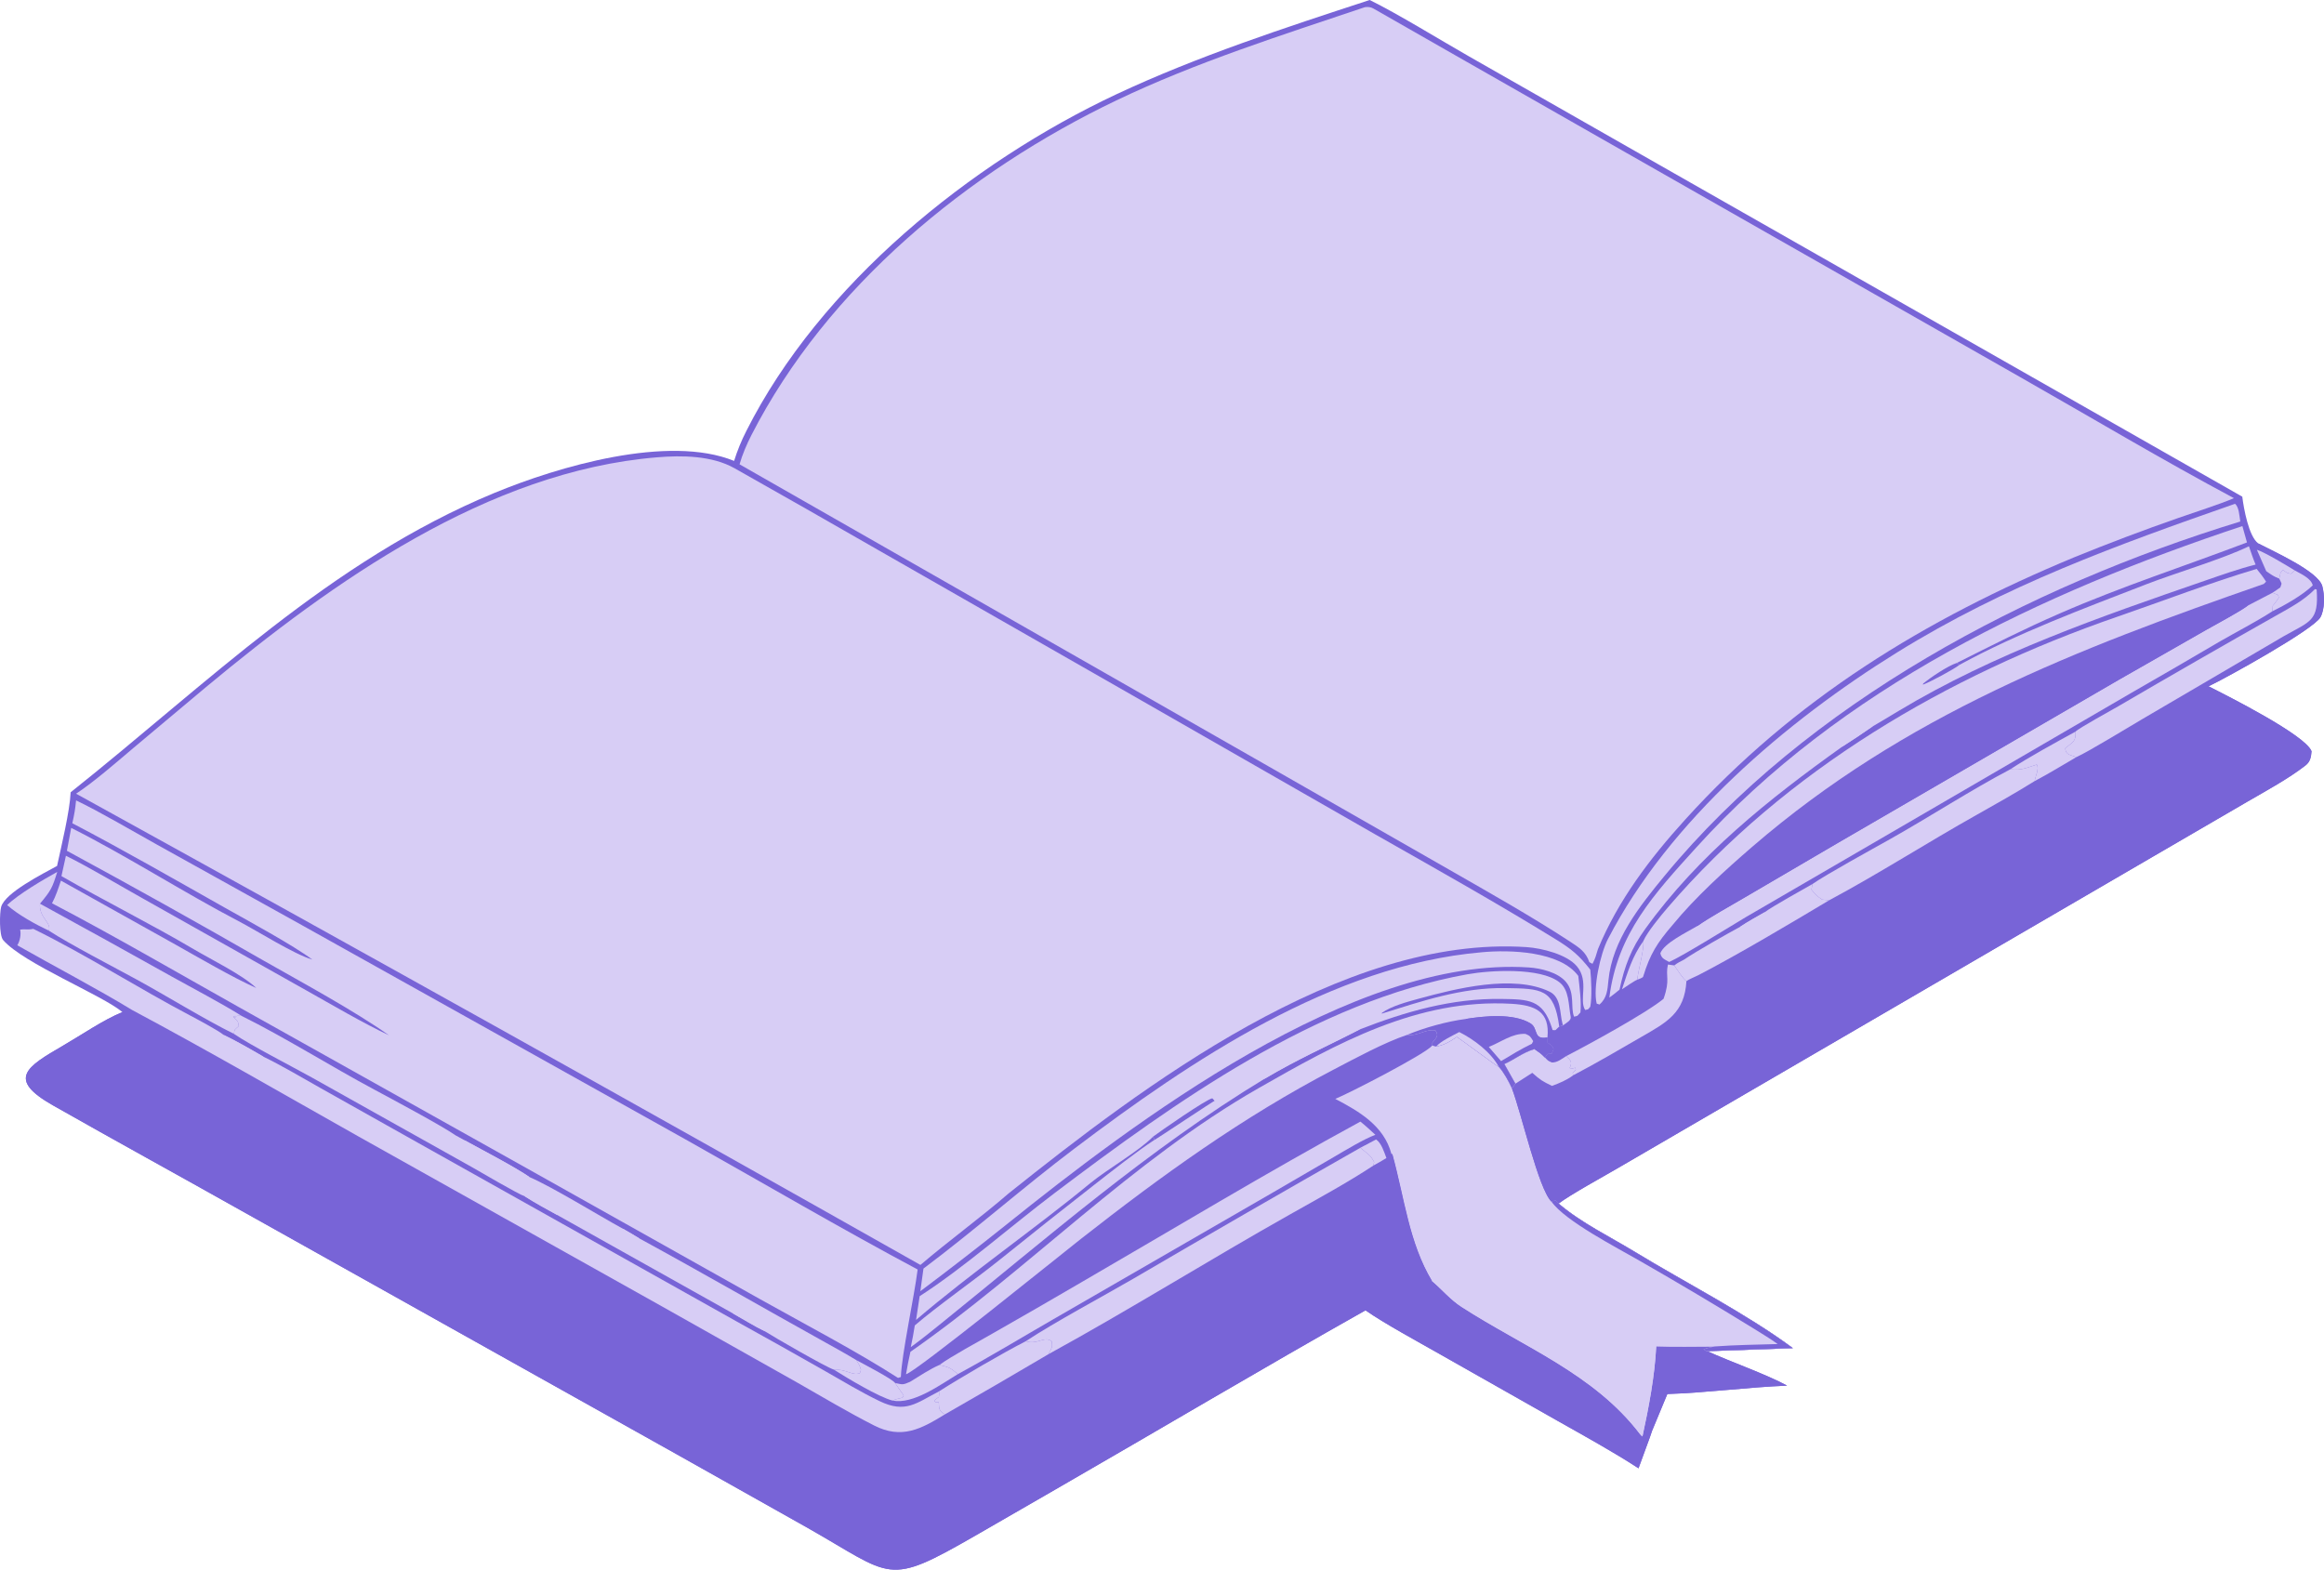
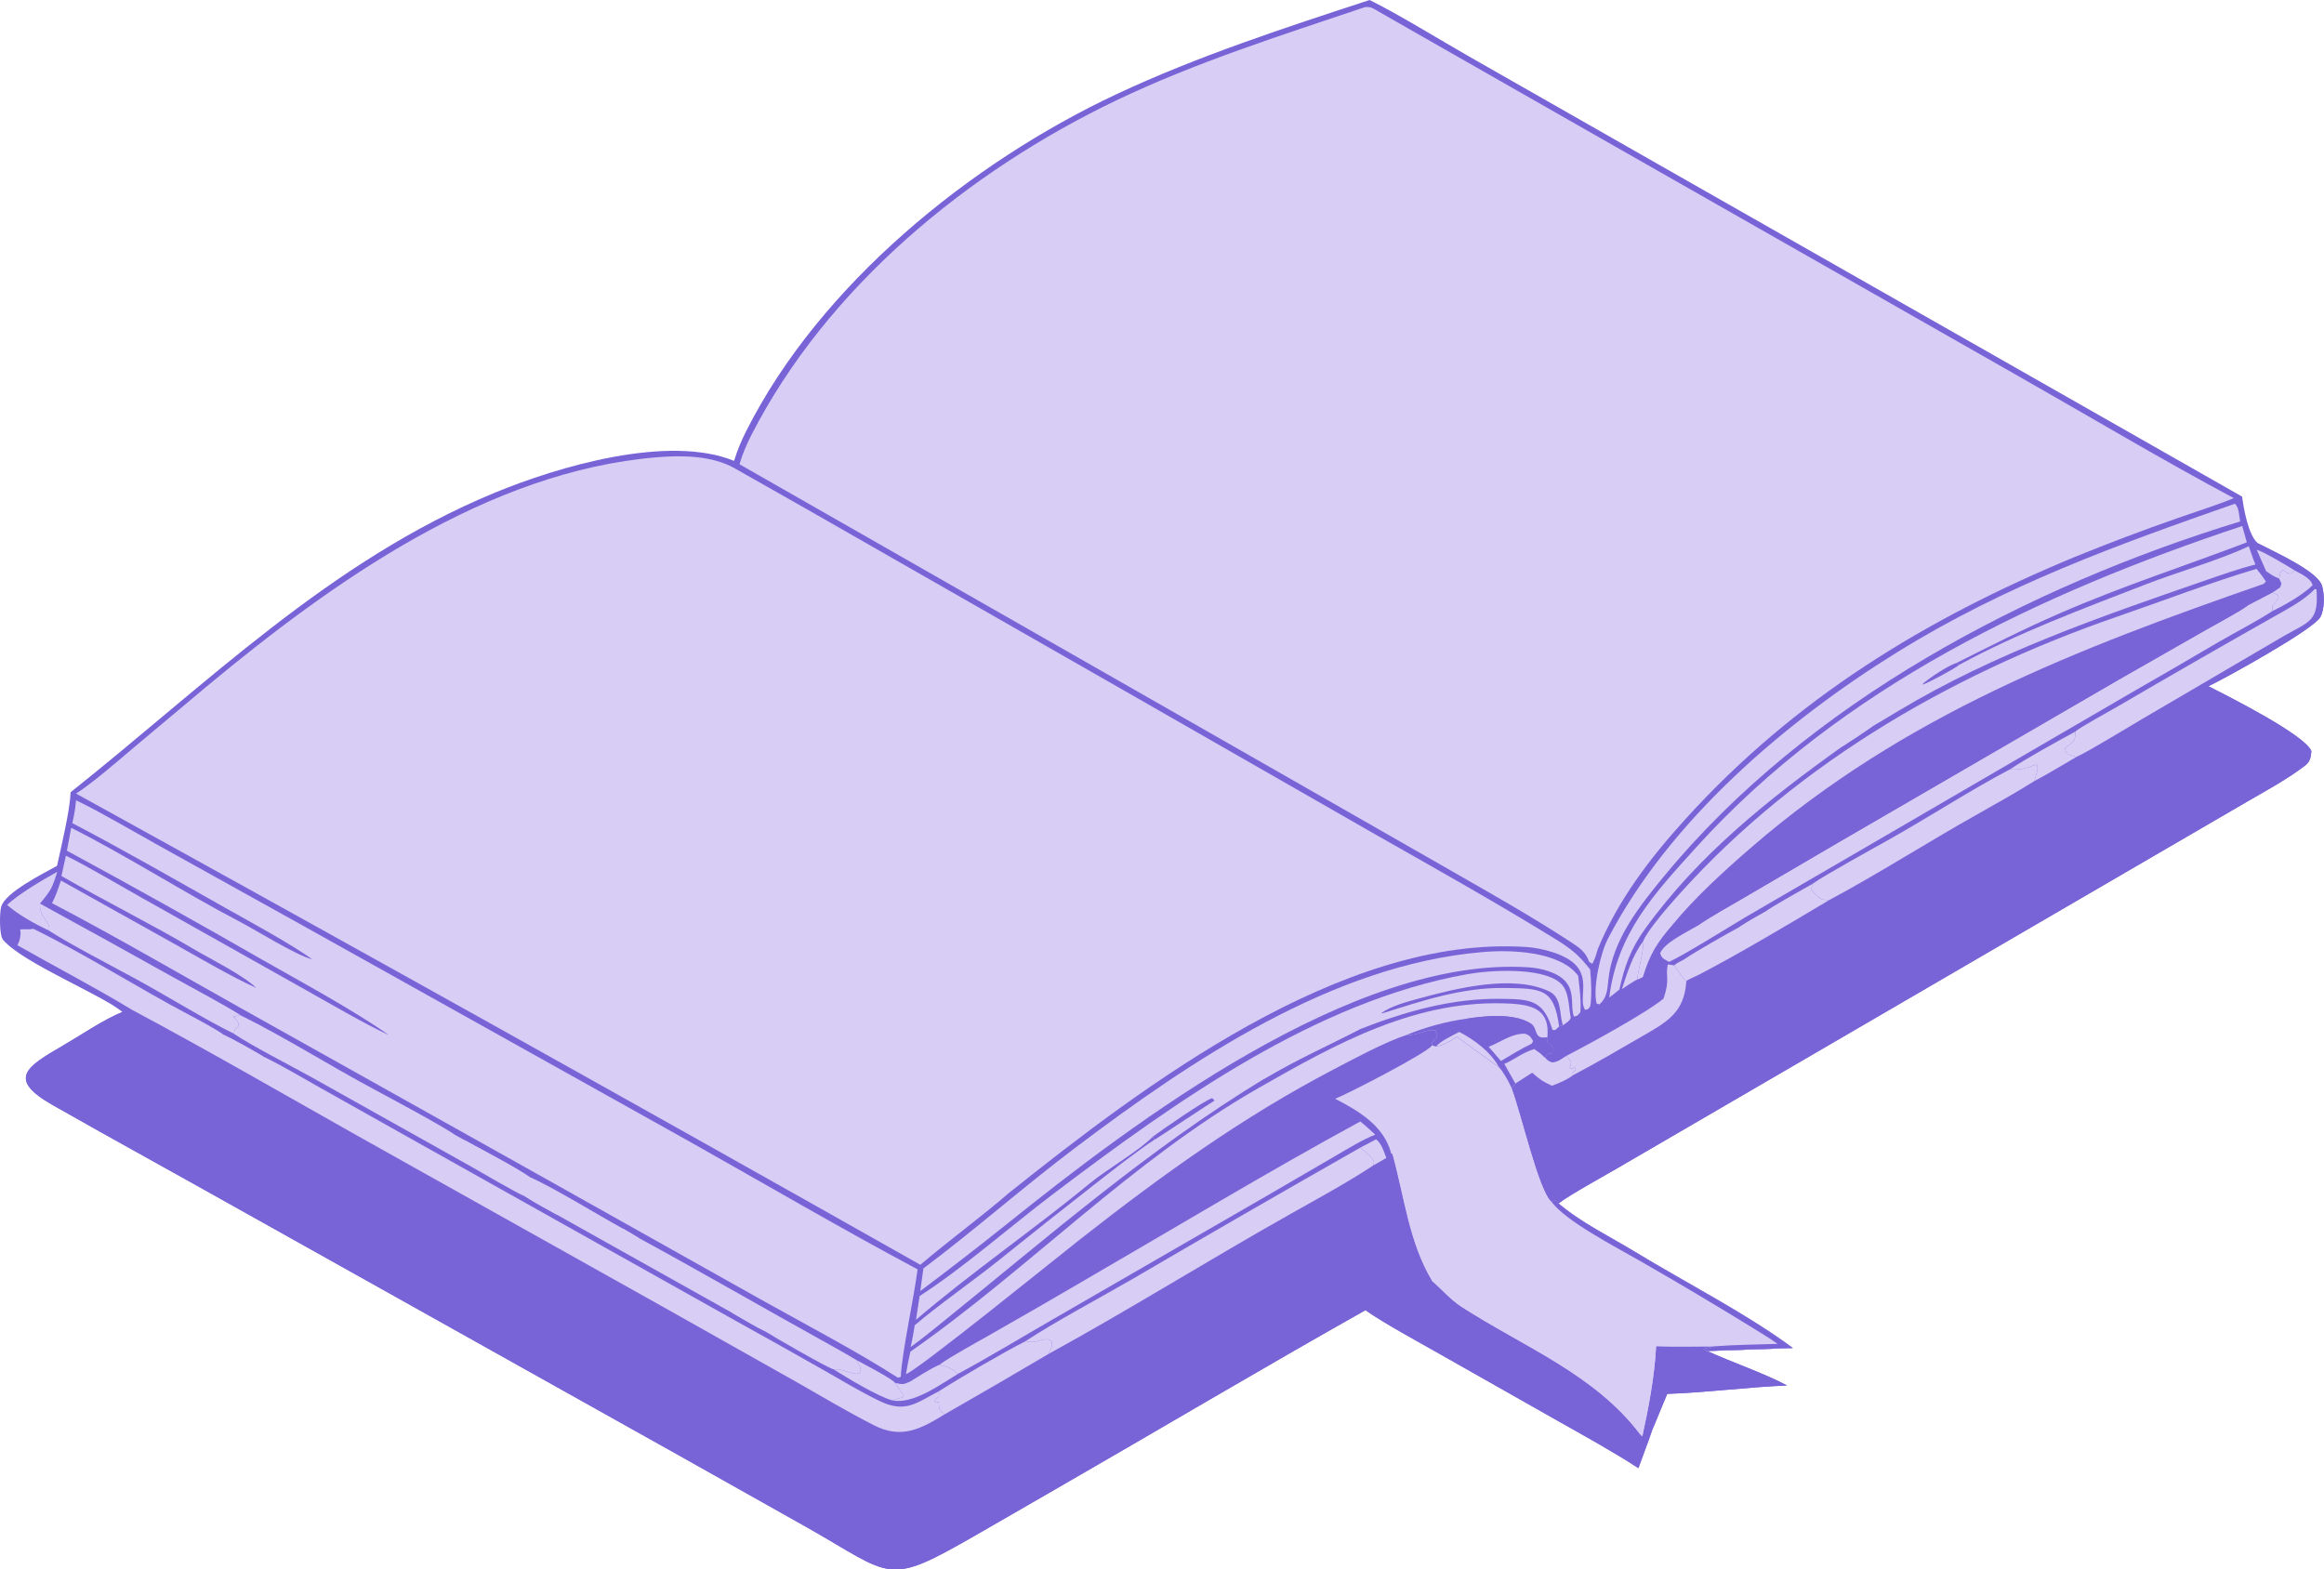
- <svg xmlns="http://www.w3.org/2000/svg" fill="none" viewBox="268.39 5161.8 722.95 488.33" width="722.95" height="488.33">
+ <svg xmlns="http://www.w3.org/2000/svg" fill="none" viewBox="268.39 5161.8 723 488" width="723" height="488">
  <g id="book-background">
    <path d="M781.592 5385.6C784.369 5389.04 786.353 5390.08 790.077 5392.3C788.173 5392.68 787.575 5392.29 785.975 5392.53C786.322 5394.06 785.922 5396.08 785.095 5397.4C784.082 5396.69 783.177 5395.85 782.242 5395.04C781.649 5391.36 781.63 5389.37 781.592 5385.6Z" fill="#D7CDF5" />
    <g>
      <path d="M496.755 5305.19C497.757 5301.98 499.033 5298.86 500.57 5295.86C523.487 5250.36 570.28 5212.44 615.692 5191.12C640.96 5179.27 667.926 5170.49 694.469 5161.8C703.184 5166.07 716.313 5174.18 725.349 5179.33L784.694 5213.16L965.917 5316.31C966.372 5319.97 967.917 5328.67 970.902 5330.87C975.578 5333.34 989.521 5339.51 990.809 5344.14C991.549 5346.81 991.637 5351.35 990.225 5353.83C988.027 5357.69 960.798 5372.78 955.423 5375.31C961.488 5378.37 985.562 5390.49 987.466 5395.51C987.323 5397.27 987.093 5398.76 985.594 5399.92C980.269 5404.07 973.394 5407.78 967.558 5411.17L938.205 5428.25L811.063 5502.27L771.694 5525.18C767.077 5527.88 756.941 5533.42 753.24 5536.23C760.363 5542.28 769.1 5546.47 777.019 5551.29C792.332 5560.62 811.872 5570.62 826.119 5581.21L799.492 5582.15C806.662 5585.43 817.832 5589.32 824.325 5592.87C811.867 5593.37 799.244 5595.09 787.067 5595.48L782.321 5606.92C782.156 5607.71 778.734 5616.7 778.1 5618.59C770.425 5613.56 760.887 5608.32 752.839 5603.77L716.101 5582.96C709.727 5579.33 698.921 5573.48 693.172 5569.44C661.175 5587.46 628.442 5606.9 596.469 5625.31L572.031 5639.4C543.821 5655.63 546.541 5652.34 519.273 5636.92L478.876 5614.21L343.289 5538.34C323.849 5527.41 304.34 5516.73 284.878 5505.68C270.439 5497.49 276.557 5493.75 288.023 5487.09C293.638 5483.84 300.592 5479.04 306.47 5476.66C300.214 5471.38 275.705 5461.54 269.38 5454.27C268.092 5452.8 268.271 5445.72 268.738 5443.96C269.921 5439.51 281.814 5433.59 286.141 5431.19C287.463 5425.09 290.109 5414.17 290.368 5408.28C332.639 5374.67 371.022 5336.34 422.085 5315.19C442.058 5306.92 476.298 5296.85 496.755 5305.19Z" fill="#7864D7" />
      <path d="M309.541 5476.04C332.681 5488.38 356.99 5502.45 379.882 5515.34L474.384 5568.26L516.385 5591.91C524.321 5596.43 532.181 5601.13 540.321 5605.27C548.845 5609.61 554.819 5606.43 562.315 5601.82C560.336 5600.63 560.573 5599.97 560.415 5598.02L559.307 5597.97L559.026 5597.45C559.502 5597.1 559.978 5596.74 560.454 5596.39C560.583 5595.66 560.563 5595.38 560.498 5594.65C567.383 5590.27 580.269 5582.74 587.482 5579.06C596.469 5573.11 611.208 5565.26 620.898 5559.63C644.367 5545.9 667.921 5532.32 691.558 5518.88L696.465 5516.28C696.879 5515.91 696.635 5516.18 697.049 5515.38L696.24 5514.84C692.74 5516.1 686.661 5519.8 683.295 5521.76L663.865 5533.07L596.069 5572.21C586.496 5577.73 576.013 5584.07 566.389 5589.27C563.686 5587.08 563.687 5587.23 560.623 5586.43C557.777 5587.66 554.218 5590 551.49 5591.68C550.107 5590.57 549.503 5590.65 547.748 5590.46L548.628 5590.19C549.236 5590.1 549.637 5589.72 550.237 5589.33C553.572 5588.4 598.383 5552.12 604.624 5547.23C629.698 5527.58 654.779 5509.41 683.327 5494.51C689.792 5491.14 699.197 5486.03 706.09 5483.76C709.81 5484.11 711.705 5481.88 714.919 5482.37C716.101 5484.05 715.154 5484.67 713.967 5486.18V5487.05L715.158 5487.37C717.752 5486.88 719.385 5485.86 721.592 5484.36C723.542 5485.66 733.811 5493.36 734.629 5493.67C736.229 5495.44 737.719 5498.23 738.722 5500.39C741.67 5508.07 747.004 5531.73 751.014 5535.61L752.274 5535.17C752.904 5535.72 752.84 5535.55 753.24 5536.23C760.363 5542.28 769.1 5546.47 777.019 5551.29C792.333 5560.62 811.872 5570.62 826.119 5581.21L799.493 5582.15C806.662 5585.44 817.832 5589.32 824.325 5592.87C811.868 5593.37 799.244 5595.09 787.067 5595.48L782.321 5606.92C782.156 5607.71 778.734 5616.7 778.1 5618.59C770.425 5613.56 760.887 5608.32 752.84 5603.77L716.101 5582.96C709.728 5579.33 698.921 5573.48 693.172 5569.44C661.175 5587.46 628.442 5606.9 596.469 5625.31L572.031 5639.4C543.822 5655.63 546.541 5652.34 519.273 5636.92L478.877 5614.21L343.289 5538.34C323.849 5527.41 304.34 5516.73 284.878 5505.68C270.439 5497.49 276.557 5493.75 288.023 5487.09C293.638 5483.84 300.593 5479.04 306.471 5476.66C306.587 5476.67 309.223 5476.11 309.541 5476.04Z" fill="#7864D7" />
      <path d="M721.592 5484.36C723.542 5485.66 733.81 5493.36 734.629 5493.67C736.229 5495.44 737.719 5498.23 738.722 5500.39C741.669 5508.07 747.004 5531.73 751.014 5535.61L752.274 5535.17C752.904 5535.72 752.84 5535.55 753.24 5536.23C760.363 5542.28 769.1 5546.47 777.019 5551.29C792.333 5560.62 811.872 5570.62 826.119 5581.21L799.493 5582.15C798.775 5581.95 799.175 5582.11 798.338 5581.55C799.598 5581.12 800.458 5580.95 801.746 5580.68C795.919 5580.69 789.376 5580.84 783.609 5580.63C783.163 5589.78 781.282 5599.69 779.328 5608.67C778.886 5608.31 778.854 5608.33 778.537 5607.91C764.322 5589.24 742.221 5580.76 723.068 5568.38C719.536 5566.09 716.975 5562.95 713.857 5560.31C706.688 5548.33 705.327 5534.6 701.56 5520.94L701.225 5520.76C698.925 5512.01 691.14 5507.52 683.768 5503.66C687.916 5502.01 711.732 5489.75 713.967 5487.05L715.158 5487.37C717.752 5486.88 719.385 5485.86 721.592 5484.36Z" fill="#D7CDF5" />
      <path d="M701.56 5520.94L702.393 5520.87C704.6 5525.19 704.508 5527.7 705.561 5532.89C707.709 5543.61 711.686 5554.9 718.479 5563.58C719.601 5565.02 729.115 5569.7 731.226 5571.05C742.111 5577.99 753.065 5584.33 764.483 5590.28C768.056 5592.14 772.857 5599.75 776.637 5602.1C781.917 5602.38 779.419 5591.84 781.424 5589.26C784.262 5585.61 779.705 5580.88 784.197 5579.01C788.626 5577.16 813.201 5581.21 815.841 5578.57C815.201 5577.37 814.176 5576.31 813.974 5575.14C816.241 5576.57 819.285 5578.38 821.391 5579.93C814.985 5580.12 808.096 5580.21 801.746 5580.68C795.919 5580.69 789.375 5580.84 783.609 5580.63C783.163 5589.78 781.282 5599.69 779.327 5608.67C778.886 5608.31 778.854 5608.33 778.537 5607.91C764.322 5589.24 742.221 5580.76 723.068 5568.38C719.536 5566.09 716.975 5562.95 713.857 5560.31C706.688 5548.33 705.326 5534.6 701.56 5520.94Z" fill="#D7CDF5" />
      <path d="M751.014 5535.61L752.274 5535.17C752.904 5535.72 752.839 5535.55 753.239 5536.23C760.363 5542.28 769.1 5546.47 777.019 5551.29C792.332 5560.62 811.872 5570.62 826.118 5581.21L799.492 5582.15C798.775 5581.95 799.175 5582.11 798.338 5581.55C799.598 5581.12 800.458 5580.95 801.746 5580.68C808.096 5580.21 814.985 5580.12 821.391 5579.93C819.285 5578.38 816.241 5576.57 813.973 5575.14C802.219 5567.9 790.346 5560.84 778.366 5553.98C771.45 5549.98 755.258 5541.67 751.014 5535.61Z" fill="#7864D7" />
      <path d="M560.623 5586.43C564.193 5583.81 573.001 5579.03 577.122 5576.67C586.332 5571.43 595.51 5566.14 604.656 5560.79C633.234 5544.23 662.679 5526.44 691.577 5510.73C693.145 5511.95 694.759 5513.49 696.24 5514.84C692.74 5516.1 686.661 5519.8 683.295 5521.76L663.865 5533.07L596.069 5572.21C586.496 5577.73 576.013 5584.07 566.389 5589.27C563.686 5587.08 563.687 5587.23 560.623 5586.43Z" fill="#D7CDF5" />
      <path d="M587.482 5579.06C596.469 5573.11 611.208 5565.26 620.897 5559.63C644.367 5545.9 667.921 5532.32 691.558 5518.88C693.568 5520.57 694.805 5521.1 695.858 5523.34L695.614 5524.41C687.502 5529.76 678.291 5534.75 669.784 5539.55C644.629 5553.71 619.8 5569.24 594.521 5583.1C595.639 5580.8 595.81 5581.26 595.582 5579.1C593.365 5577.25 591.143 5580.27 587.482 5579.06Z" fill="#D7CDF5" />
      <path d="M587.482 5579.06C591.143 5580.27 593.365 5577.25 595.582 5579.1C595.81 5581.26 595.639 5580.8 594.521 5583.1C583.827 5589.41 573.091 5595.66 562.315 5601.82C560.336 5600.63 560.573 5599.97 560.415 5598.02L559.307 5597.97L559.026 5597.45C559.502 5597.1 559.978 5596.74 560.454 5596.39C560.583 5595.66 560.563 5595.38 560.498 5594.65C567.382 5590.27 580.269 5582.74 587.482 5579.06Z" fill="#D7CDF5" />
      <path d="M713.857 5560.31C713.586 5560.27 712.937 5559.96 712.652 5559.84C711.084 5557.65 709.792 5555.29 708.812 5552.78C707.083 5548.4 700.029 5523.46 701.225 5520.76L701.56 5520.94C705.327 5534.6 706.688 5548.33 713.857 5560.31Z" fill="#7864D7" />
      <path d="M696.465 5516.28C698.139 5517.43 698.939 5520.13 699.675 5522.07C698.456 5522.78 696.833 5523.79 695.614 5524.41L695.858 5523.34C694.805 5521.1 693.568 5520.57 691.558 5518.88L696.465 5516.28Z" fill="#D7CDF5" />
      <path d="M970.901 5330.87C975.578 5333.34 989.521 5339.51 990.809 5344.14C991.549 5346.81 991.637 5351.35 990.225 5353.83C988.027 5357.69 960.798 5372.78 955.422 5375.31C961.488 5378.37 985.562 5390.49 987.466 5395.51C987.323 5397.27 987.093 5398.76 985.594 5399.92C980.269 5404.07 973.394 5407.78 967.558 5411.17L938.205 5428.25L811.062 5502.27L771.694 5525.18C767.077 5527.88 756.941 5533.42 753.239 5536.23C752.839 5535.55 752.904 5535.72 752.274 5535.17L751.014 5535.61C747.004 5531.73 741.669 5508.07 738.721 5500.39L739.807 5498.93L736.362 5492.82C739.756 5491.3 741.945 5489.32 745.734 5488.16C747.247 5489.19 747.693 5489.47 748.958 5490.75C749.947 5491.79 749.859 5491.78 751.156 5492.34C752.839 5492.37 754.154 5491.27 755.626 5490.34C762.529 5486.79 780.38 5477.05 785.885 5472.53C788.056 5466.39 786.395 5465.73 787.251 5461.86L787.03 5461.45L787.637 5461.07C786.129 5460.21 785.26 5460.01 784.887 5458.35C786.101 5455.17 793.027 5451.88 796.411 5449.87C800.329 5447.11 806.455 5443.75 810.695 5441.25L840.025 5424.08L927.559 5373.25L954.585 5357.82C957.538 5356.14 965.342 5351.97 967.59 5350.23L975.316 5346.2C976.162 5345.67 976.944 5345.11 977.758 5344.54C978.301 5342.86 978.268 5343.74 977.427 5341.81C975.532 5341.06 975.077 5340.67 973.371 5339.49L970.465 5332.84C970.285 5332.02 970.533 5331.93 970.901 5330.87Z" fill="#7864D7" />
      <path d="M977.427 5341.81C977.823 5340.17 977.551 5340.09 978.582 5339.13C979.865 5340 979.598 5340.02 981.028 5340.31L982.27 5339.28C984.127 5340.31 987.365 5341.73 987.839 5343.91L988.533 5345.07L989.057 5345.19C989.752 5355.03 987.121 5355.04 979 5359.62L935.12 5385.33C930.636 5387.94 918.275 5395.55 914.274 5397.36C910.126 5399.77 905.555 5402.58 901.338 5404.79C895.563 5408.39 889.304 5411.92 883.362 5415.26C868.012 5423.87 852.883 5433.59 837.404 5441.88L835.215 5441.65C833.518 5440.5 833.118 5440.09 831.899 5438.55L832.207 5436.82C829.287 5438.51 819.745 5443.77 817.414 5445.55C814.779 5447.05 812.24 5448.45 809.715 5450.12C805.802 5452.23 795.892 5457.84 792.236 5460.35C791.031 5460.97 790.309 5461.3 789.219 5462.14L787.251 5461.86L787.03 5461.45L787.637 5461.07C786.129 5460.21 785.26 5460.01 784.888 5458.35C786.102 5455.17 793.027 5451.88 796.412 5449.87C800.33 5447.11 806.455 5443.75 810.695 5441.25L840.025 5424.08L927.56 5373.25L954.586 5357.82C957.538 5356.14 965.342 5351.97 967.591 5350.23L975.317 5346.2C976.163 5345.67 976.944 5345.11 977.758 5344.54C978.301 5342.86 978.269 5343.74 977.427 5341.81Z" fill="#7864D7" />
      <path d="M967.591 5350.23L975.317 5346.2L977.018 5346.89L977.299 5347.69C976.659 5348.64 976.199 5349.39 975.409 5350.23L975.266 5351.98C970.359 5355.15 964.169 5358.35 959.005 5361.32C949.803 5366.73 940.574 5372.09 931.317 5377.4L856.842 5420.74L811.509 5447.1C806.782 5449.9 791.988 5459.15 787.637 5461.07C786.129 5460.21 785.26 5460.01 784.888 5458.35C786.102 5455.17 793.027 5451.88 796.412 5449.87C800.33 5447.11 806.455 5443.75 810.695 5441.25L840.025 5424.08L927.56 5373.25L954.586 5357.82C957.538 5356.14 965.342 5351.97 967.591 5350.23Z" fill="#D7CDF5" />
      <path d="M988.533 5345.07L989.057 5345.19C989.751 5355.03 987.121 5355.04 979 5359.62L935.12 5385.33C930.636 5387.94 918.275 5395.55 914.274 5397.36C912.734 5396.61 910.977 5396.84 910.857 5394.56C913.354 5392.5 914.154 5392.57 914.044 5389.4C914.973 5388.37 925.219 5382.76 927.293 5381.55C943.609 5372.01 959.994 5362.6 976.452 5353.3C980.72 5350.89 985.093 5348.6 988.533 5345.07Z" fill="#D7CDF5" />
      <path d="M893.755 5401.13C897.333 5401.51 898.666 5400.69 901.996 5399.66C902.828 5400.93 901.573 5403.2 901.338 5404.79C895.562 5408.39 889.304 5411.92 883.362 5415.26C868.012 5423.87 852.882 5433.59 837.404 5441.88L835.215 5441.65C833.518 5440.5 833.118 5440.09 831.899 5438.55L832.207 5436.82C836.268 5433.96 851.319 5425.68 856.253 5422.91C868.292 5416.15 881.766 5407.41 893.755 5401.13Z" fill="#D7CDF5" />
      <path d="M914.044 5389.4C914.154 5392.57 913.354 5392.5 910.857 5394.56C910.977 5396.84 912.734 5396.61 914.274 5397.36C910.126 5399.77 905.555 5402.58 901.338 5404.79C901.573 5403.2 902.828 5400.93 901.996 5399.66C898.666 5400.69 897.333 5401.51 893.755 5401.13C899.333 5397.44 908.038 5392.7 914.044 5389.4Z" fill="#D7CDF5" />
      <path d="M977.427 5341.81C977.822 5340.17 977.551 5340.09 978.581 5339.13C979.864 5340 979.597 5340.02 981.027 5340.31L982.269 5339.28C984.127 5340.31 987.364 5341.73 987.838 5343.91C984.72 5346.93 979.193 5350.06 975.265 5351.98L975.408 5350.23C976.199 5349.39 976.659 5348.64 977.298 5347.69L977.017 5346.89L975.316 5346.2C976.162 5345.67 976.944 5345.11 977.758 5344.54C978.3 5342.86 978.268 5343.74 977.427 5341.81Z" fill="#D7CDF5" />
      <path d="M832.207 5436.82L831.899 5438.55C833.118 5440.09 833.518 5440.5 835.215 5441.65L837.404 5441.88C825.282 5449.11 809.118 5458.75 796.678 5465.19C795.782 5465.61 793.698 5466.51 793.004 5467.02C791.932 5466.32 790.07 5463.36 789.219 5462.14C790.309 5461.3 791.031 5460.97 792.236 5460.35C795.892 5457.84 805.802 5452.23 809.715 5450.12C812.24 5448.45 814.778 5447.05 817.413 5445.55C819.745 5443.77 829.287 5438.51 832.207 5436.82Z" fill="#D7CDF5" />
      <path d="M809.715 5450.12C812.24 5448.45 814.778 5447.05 817.413 5445.55C816.967 5448.75 812.658 5452.69 809.715 5450.12Z" fill="#D7CDF5" />
      <path d="M785.885 5472.53C788.056 5466.39 786.396 5465.73 787.251 5461.86L789.219 5462.14C790.07 5463.36 791.932 5466.32 793.004 5467.02C792.443 5476.91 786.897 5479.83 779.079 5484.33C772.025 5488.39 764.998 5492.56 757.783 5496.32L757.626 5495.61L758.588 5494.64L758.459 5493.97L756.928 5494.35L756.716 5494C757.599 5492.04 756.932 5491.67 755.626 5490.34C762.529 5486.79 780.381 5477.05 785.885 5472.53Z" fill="#D7CDF5" />
      <path d="M745.734 5488.16C747.247 5489.19 747.693 5489.47 748.958 5490.75C749.947 5491.79 749.859 5491.78 751.156 5492.34C752.839 5492.37 754.154 5491.27 755.626 5490.34C756.932 5491.67 757.599 5492.04 756.716 5494L756.927 5494.35L758.459 5493.97L758.588 5494.64L757.626 5495.61L757.783 5496.32C755.713 5497.86 753.589 5498.73 751.175 5499.62C748.153 5498.15 747.62 5497.82 745.054 5495.56L739.807 5498.93L736.362 5492.82C739.756 5491.3 741.945 5489.32 745.734 5488.16Z" fill="#D7CDF5" />
      <path d="M970.465 5332.84C972.709 5333.48 980.067 5337.9 982.269 5339.28L981.028 5340.31C979.598 5340.02 979.864 5340 978.581 5339.13C977.551 5340.09 977.823 5340.17 977.427 5341.81C975.532 5341.06 975.077 5340.67 973.371 5339.49L970.465 5332.84Z" fill="#D7CDF5" />
      <path d="M292.056 5410.8C299.326 5414.26 309.923 5420.51 317.149 5424.52L363.157 5450.09L482.462 5516.73C505.789 5529.85 530.293 5544.18 553.852 5556.74C552.712 5565.69 548.932 5582.82 548.628 5590.19L547.748 5590.46C534.968 5582.24 518.43 5573.58 504.961 5566.04L435.64 5527.14L342.722 5475.13C323.603 5464.4 303.916 5452.93 284.571 5442.81C285.815 5440.46 286.491 5438.26 287.342 5435.76L322.958 5455.65C329.924 5459.55 341.028 5466.05 348.116 5469.16C343.876 5465.11 334.102 5460.31 328.663 5457.1C315.36 5449.24 300.787 5442.03 287.506 5434.35L288.897 5428.03C296.19 5431.62 305.867 5437.43 313.171 5441.51L363.625 5469.88C371.537 5474.32 381.339 5480.09 389.389 5483.87C378.54 5476.19 362.214 5467.37 350.344 5460.61C330.111 5448.98 309.729 5437.6 289.204 5426.48L290.542 5419.36C307.477 5427.85 325.698 5439.55 342.604 5448.37C348.387 5451.38 359.935 5458.72 365.553 5460.32C359.566 5455.85 345.505 5448.22 338.416 5444.23C322.886 5435.48 306.643 5426.13 290.885 5417.91C291.515 5415.1 291.768 5413.72 292.056 5410.8Z" fill="#D7CDF5" />
      <path d="M972.598 5343.47C972.741 5344.87 972.778 5344.97 973.674 5346.06C971.702 5346.73 968.533 5348.34 967.591 5350.23C965.342 5351.97 957.538 5356.14 954.586 5357.82L927.559 5373.25L840.025 5424.08L810.695 5441.25C806.455 5443.75 800.329 5447.11 796.411 5449.87L795.041 5448.15L794.02 5448.14C791.941 5449.46 791.187 5450.07 788.718 5449.53C795.74 5440.96 805.084 5432.48 813.468 5425.24C860.971 5384.25 914.338 5363.71 972.598 5343.47Z" fill="#7864D7" />
      <path d="M273.77 5455.88C274.597 5454.55 274.997 5452.53 274.65 5451C276.249 5450.76 276.848 5451.15 278.752 5450.77C295.203 5458.84 311.326 5469.19 327.577 5477.74C329.594 5478.81 336.497 5482.49 337.935 5483.75C341.95 5485.67 346.434 5488.27 350.319 5490.53C355.923 5493.23 362.688 5497.25 368.212 5500.36L398.37 5517.3L497.604 5572.94C506.83 5578.04 516.023 5583.2 525.183 5588.41C530.796 5591.62 536.202 5594.89 542.03 5597.7C550.07 5601.59 553.455 5598.3 560.498 5594.65C560.563 5595.38 560.582 5595.66 560.454 5596.39C559.978 5596.74 559.502 5597.1 559.026 5597.45L559.307 5597.97L560.415 5598.02C560.573 5599.97 560.336 5600.63 562.315 5601.82C554.819 5606.43 548.844 5609.61 540.32 5605.27C532.181 5601.13 524.321 5596.43 516.385 5591.91L474.384 5568.26L379.882 5515.34C356.989 5502.45 332.681 5488.38 309.541 5476.04C298.737 5469.46 285.008 5462.27 273.77 5455.88Z" fill="#D7CDF5" />
      <path d="M337.935 5483.75C341.95 5485.67 346.434 5488.27 350.319 5490.53C349.804 5490.74 349.045 5490.94 348.491 5491.11C344.895 5490.28 338.84 5487.59 337.935 5483.75Z" fill="#D7CDF5" />
      <path d="M551.61 5582.34C588.176 5556.86 620.45 5522.88 659.846 5500.36C684.145 5486.47 709.373 5472.39 738.607 5474.08C746.006 5474.51 750.581 5476.52 749.772 5484.54L749.758 5486.17C751.06 5487.14 751.138 5486.87 751.653 5488.18L751.083 5489.54L749.804 5489.64L748.958 5490.75C747.694 5489.47 747.247 5489.19 745.735 5488.16C741.945 5489.32 739.756 5491.3 736.363 5492.82L739.807 5498.93L738.722 5500.39C737.719 5498.23 736.229 5495.44 734.629 5493.67C733.81 5493.36 723.542 5485.66 721.592 5484.36C719.384 5485.86 717.752 5486.88 715.158 5487.37L713.967 5487.05V5486.18C715.154 5484.67 716.101 5484.05 714.919 5482.37C711.705 5481.88 709.81 5484.11 706.09 5483.76C699.196 5486.03 689.792 5491.14 683.327 5494.51C654.778 5509.41 629.697 5527.58 604.623 5547.23C598.383 5552.12 553.571 5588.4 550.236 5589.33C550.623 5586.98 551.08 5584.65 551.61 5582.34Z" fill="#D7CDF5" />
      <path d="M724.342 5478.8C730.164 5477.86 739.209 5476.95 744.493 5480.18C747.027 5481.72 745.197 5485.4 749.772 5484.54L749.759 5486.17C751.06 5487.14 751.138 5486.87 751.653 5488.18L751.083 5489.54L749.805 5489.64L748.958 5490.75C747.694 5489.47 747.248 5489.19 745.735 5488.16C741.945 5489.32 739.757 5491.3 736.363 5492.82L739.807 5498.93L738.722 5500.39C737.719 5498.23 736.229 5495.44 734.629 5493.67C733.811 5493.36 723.542 5485.66 721.592 5484.36C719.385 5485.86 717.752 5486.88 715.158 5487.37L713.967 5487.05V5486.18C715.154 5484.67 716.101 5484.05 714.919 5482.37C711.705 5481.88 709.81 5484.11 706.09 5483.76C711.383 5481.52 718.635 5479.53 724.342 5478.8Z" fill="#7864D7" />
      <path d="M724.342 5478.8C730.164 5477.86 739.209 5476.95 744.493 5480.18C747.027 5481.72 745.197 5485.4 749.772 5484.54L749.759 5486.17C751.06 5487.14 751.138 5486.87 751.653 5488.18L751.083 5489.54L749.805 5489.64L748.958 5490.75C747.694 5489.47 747.248 5489.19 745.735 5488.16C746.512 5487.98 746.25 5488.03 746.935 5487.46C746.392 5486.71 746.195 5486.92 744.912 5486.52L745.339 5485.7C744.443 5484.29 744.493 5484.1 742.939 5483.44C738.851 5483.21 735.415 5485.97 731.52 5487.49C731.24 5487.29 730.964 5487.09 730.683 5486.89L730.044 5486.45L729.304 5485.93C727.363 5484.61 724.287 5481.95 724.931 5479.42L724.342 5478.8Z" fill="#7864D7" />
      <path d="M731.52 5487.49C735.415 5485.97 738.85 5483.21 742.938 5483.44C744.493 5484.1 744.442 5484.29 745.339 5485.7L744.911 5486.52C741.458 5488.19 738.606 5489.94 735.341 5491.91L731.52 5487.49Z" fill="#D7CDF5" />
      <path d="M715.158 5487.37C716.524 5485.73 720.327 5483.93 722.336 5482.87C726.935 5485.17 732.141 5489.11 734.629 5493.67C733.81 5493.36 723.541 5485.66 721.591 5484.36C719.384 5485.86 717.752 5486.88 715.158 5487.37Z" fill="#D7CDF5" />
      <path d="M779.571 5454.61C780.79 5451.76 785.034 5446.65 787.15 5444.18C823.948 5401.35 874.096 5371.93 927.072 5353.65C941.59 5348.64 955.8 5343.15 970.391 5338.78C971.628 5340.29 972.281 5341.12 973.325 5342.75L972.598 5343.47C914.338 5363.71 860.971 5384.25 813.468 5425.24C805.084 5432.48 795.74 5440.96 788.718 5449.53C783.903 5455.11 781.673 5458.64 779.53 5465.67C779.438 5465.97 778.031 5466.47 777.699 5466.6C778.04 5463.44 779.934 5457.03 779.571 5454.61Z" fill="#D7CDF5" />
      <path d="M343.595 5477.87C356.695 5484.35 371.698 5493.76 384.786 5500.75C390.218 5503.66 406.101 5512.16 410.105 5515L412.805 5516.48C418.122 5519.41 428.499 5524.79 433.139 5528C440.495 5531.2 454.504 5539.87 462.24 5544.1C463.813 5545.02 465.842 5546.14 467.334 5547.1C486.762 5557.68 505.948 5568.78 525.292 5579.51C528.455 5581.27 531.669 5583.04 534.759 5584.92C535.594 5586.27 535.74 5586.39 536.215 5587.96L535.883 5588.98C533.633 5589.92 531.775 5587.69 527.773 5587.88C525.507 5587.21 508.953 5577.66 506.248 5575.92C503.363 5574.53 499.214 5572.01 496.329 5570.37L441.595 5539.71C438.184 5537.83 434.92 5536.07 431.628 5533.97C429.723 5533.37 417.322 5526.11 415.087 5524.83L365.433 5497.03C359.536 5493.74 346.232 5486.93 341.136 5483.42C341.519 5481.64 341.15 5482.49 342.664 5481C342.379 5479.17 342.452 5479.73 340.919 5478.11L341.698 5477.77L341.181 5478.13C342.277 5478.77 340.72 5477.5 343.595 5477.87Z" fill="#D7CDF5" />
      <path d="M412.805 5516.48C418.122 5519.41 428.499 5524.79 433.139 5528C427.689 5527.86 415.762 5521.22 412.805 5516.48Z" fill="#D7CDF5" />
      <path d="M496.329 5570.37C498.771 5569.18 497.824 5569.21 500.861 5570.09C502.755 5570.64 505.102 5573.1 506.454 5574.58L506.248 5575.92C503.363 5574.53 499.214 5572.01 496.329 5570.37Z" fill="#D7CDF5" />
      <path d="M431.628 5533.97C434.857 5532.94 441.934 5536.13 441.595 5539.71C438.184 5537.83 434.92 5536.07 431.628 5533.97Z" fill="#D7CDF5" />
      <path d="M462.24 5544.1C463.813 5545.02 465.843 5546.14 467.334 5547.1C464.97 5547.36 463.415 5548.4 461.527 5547.31C461.274 5545.44 461.314 5546.07 462.24 5544.1Z" fill="#D7CDF5" />
      <path d="M280.83 5442.94C294.588 5450.46 308.308 5458.04 321.989 5465.7C328.384 5469.26 337.552 5474.07 343.595 5477.87C340.721 5477.5 342.278 5478.77 341.181 5478.13L341.698 5477.77L340.919 5478.11C342.452 5479.73 342.379 5479.17 342.664 5481C341.15 5482.49 341.519 5481.64 341.137 5483.42C332.079 5478.95 319.941 5471.46 310.831 5466.49C303.295 5462.38 290.477 5455.77 283.566 5451.32C284.575 5448.89 280.461 5447.32 280.83 5442.94Z" fill="#D7CDF5" />
      <path d="M270.607 5443.37C274.114 5439.97 281.849 5435.45 286.197 5433.05C284.629 5438.15 284.227 5438.83 280.829 5442.94C280.461 5447.32 284.574 5448.89 283.566 5451.32C279.341 5449.31 274.117 5446.45 270.607 5443.37Z" fill="#D7CDF5" />
      <path d="M534.759 5584.92C536.58 5585.91 546.12 5590.85 546.831 5592.05C547.7 5593.35 548.596 5594.64 549.518 5595.91L549.135 5596.61C548.104 5596.91 546.962 5597.03 546.08 5597.53C541.763 5596.44 531.838 5590.46 527.772 5587.88C531.775 5587.69 533.633 5589.92 535.883 5588.98L536.215 5587.96C535.74 5586.39 535.594 5586.27 534.759 5584.92Z" fill="#D7CDF5" />
      <path d="M560.623 5586.43C563.687 5587.23 563.686 5587.08 566.389 5589.27C560.781 5592.66 552.52 5598.75 546.08 5597.53C546.962 5597.03 548.104 5596.91 549.135 5596.61L549.518 5595.91C548.596 5594.64 547.7 5593.35 546.831 5592.05C549.302 5592.58 549.235 5592.65 551.49 5591.68C554.217 5590 557.776 5587.66 560.623 5586.43Z" fill="#D7CDF5" />
      <path d="M772.954 5469.57C774.789 5464.07 776.154 5459.37 779.571 5454.61C779.934 5457.03 778.04 5463.44 777.699 5466.6C776.95 5466.84 773.758 5469.03 772.954 5469.57Z" fill="#D7CDF5" />
      <path d="M692.993 5164.03C693.936 5163.89 694.819 5163.99 695.646 5164.46C703.151 5168.74 710.73 5173.09 718.221 5177.36L765.633 5204.4L896.882 5279.15C918.675 5291.54 941.342 5305.05 963.332 5316.78C958.637 5318.77 951.003 5321.18 946.018 5322.94C935.115 5326.74 924.308 5330.82 913.617 5335.18C867.193 5354.46 826.601 5379.23 792.576 5416.82C781.59 5428.96 771.781 5441.82 765.481 5457.06C764.92 5458.92 764.686 5459.94 763.78 5461.64L762.8 5461.13C761.733 5457.95 759.696 5456.62 756.845 5454.76C744.709 5446.83 731.897 5439.63 719.329 5432.42L661.285 5399.23L498.451 5306.25C499.296 5303.25 500.701 5299.98 502.132 5297.18C525.745 5251.05 569.565 5215.11 615.678 5193.03C640.523 5181.14 667.14 5172.74 692.993 5164.03Z" fill="#D7CDF5" />
      <path d="M472.761 5304.07C480.587 5303.42 489.874 5303.52 496.886 5307.47C511.771 5315.85 526.628 5324.33 541.445 5332.84L620.384 5377.96L696.198 5421.38C714.965 5432.03 733.985 5442.7 752.361 5454.03C757.305 5457.08 759.553 5458.95 763.09 5463.44C763.402 5466.4 763.669 5472.13 763.09 5474.99C762.221 5475.98 762.772 5475.71 761.499 5476C759.475 5472.89 762.841 5467.08 758.928 5462.41C755.796 5458.68 747.974 5456.77 743.334 5456.45C685.824 5452.6 623.761 5499.86 582.21 5533.02C573.464 5540.59 563.6 5547.74 554.716 5555.32C467.413 5506.01 379.86 5457.14 292.061 5408.72C297.679 5405.02 304.547 5399 309.783 5394.58L332.5 5375.53C371.822 5342.87 420.1 5308.41 472.761 5304.07Z" fill="#D7CDF5" />
      <path d="M554.48 5565.04C568.129 5556.27 582.951 5543.17 596.433 5532.98C634.025 5504.58 677.601 5473.37 724.907 5464.89C731.92 5463.64 747.454 5462.7 753.469 5467.36C756.606 5469.79 756.288 5474.46 757.01 5478.18C757.213 5479.23 755.566 5480.09 754.605 5480.8L753.437 5481.15C752.016 5482.4 752.692 5482.32 751.368 5482.25L751.083 5481.35C748.277 5472.72 743.89 5472.7 735.516 5472.57C720.065 5472.33 705.561 5476.51 691.31 5482.08C680.494 5487.64 672.451 5491.09 661.741 5497.42C625.641 5519.29 593.876 5547.15 561.112 5573.56C558.068 5576.01 554.881 5578.61 551.713 5580.89C552.2 5578.56 552.613 5576.51 552.962 5574.14C559.756 5568.28 571.426 5560.09 579.136 5553.91C588.942 5546.01 598.808 5538.19 608.735 5530.44C613.646 5526.61 622.395 5519.7 627.554 5516.4L627.085 5515.41C622.689 5519.92 612.887 5525.5 607.56 5529.88C590.057 5544.29 570.479 5557.77 553.354 5572.43L554.48 5565.04Z" fill="#D7CDF5" />
      <path d="M753.437 5481.15C751.855 5469.29 747.965 5469.37 736.528 5469.19C723.095 5468.99 710.725 5473.25 698.212 5477.14L698.3 5476.88C701.303 5474.78 705.823 5473.57 709.782 5472.48C721.297 5469.33 739.103 5464.86 750.388 5470.28C754.136 5472.07 753.548 5477.02 754.44 5480.22L754.605 5480.8L753.437 5481.15Z" fill="#7864D7" />
      <path d="M661.741 5497.42C661.115 5496.69 660.996 5496.54 660.43 5495.73C662.026 5493.63 688.394 5480.95 691.65 5479.95L692.046 5480.43L691.31 5482.08C680.494 5487.64 672.451 5491.09 661.741 5497.42Z" fill="#D7CDF5" />
      <path d="M627.086 5515.41C629.321 5513.72 643.705 5503.73 645.526 5503.48L646.239 5504.28C646.529 5503.86 628.175 5516.15 627.555 5516.4L627.086 5515.41Z" fill="#7864D7" />
      <path d="M769.027 5472.16C771.524 5452.13 782.97 5439.93 796.071 5425.45C841.184 5375.6 903.109 5346.35 965.949 5325.46L967.379 5330.55C947.84 5337.98 928.447 5344.22 909.138 5352.64C897.659 5357.64 888.315 5362.42 877.154 5368.02L877.936 5368.64C895.848 5358.82 917.047 5350.93 936.187 5343.52C944.993 5340.11 959.966 5335.66 967.986 5331.74C968.602 5333.49 969.338 5335.79 970.065 5337.44C964.859 5338.75 959.571 5340.63 954.494 5342.38C921.848 5353.64 888.825 5365.06 859.091 5382.92C856.364 5384.55 853.646 5386.22 850.887 5387.81C847.778 5389.98 844.628 5392.08 841.441 5394.11C818.618 5410.41 796.807 5427.75 780.22 5450.75C775.81 5456.86 773.75 5462.38 772.186 5469.69C771.271 5470.48 770.011 5471.4 769.027 5472.16Z" fill="#D7CDF5" />
      <path d="M841.441 5394.11C839.73 5392.44 839.431 5393.89 838.47 5392.41C840.305 5390.23 847.916 5385.24 850.753 5385.69C851.171 5386.79 851.006 5386.49 850.886 5387.81C847.778 5389.98 844.628 5392.08 841.441 5394.11Z" fill="#D7CDF5" />
      <path d="M877.936 5368.64C876.349 5369.94 868.624 5374.09 866.559 5374.8L866.678 5374.41C869.152 5372.43 874.234 5368.99 877.154 5368.02L877.936 5368.64Z" fill="#7864D7" />
      <path d="M963.663 5318.53C964.9 5319.53 965.002 5322.22 965.301 5324.04C899.149 5344.3 830.708 5380.27 786.189 5434.29C778.44 5443.69 769.96 5454.31 768.746 5466.75C768.447 5469.8 768.305 5472.23 765.978 5474.31L765.09 5474.02C763.885 5469.18 766.226 5458.48 768.608 5453.9C787.706 5417.07 824.035 5386.16 858.47 5364.81C892.32 5343.82 926.957 5331.36 963.663 5318.53Z" fill="#D7CDF5" />
      <path d="M729.308 5458.05C737.986 5457.22 753.649 5457.66 759.36 5465.4C759.742 5468.68 760.376 5473.64 760.032 5476.76C758.813 5478.05 759.512 5477.73 758.049 5478.08C756.872 5475.15 758.408 5470.78 755.598 5467.36C753.069 5464.28 747.73 5463.02 743.95 5462.77C689.489 5459.16 621.088 5510.93 581.412 5542.81C572.612 5549.84 563.704 5556.73 554.692 5563.49L555.663 5556.45C571.455 5544.62 586.777 5531.1 602.591 5519.15C638.862 5491.74 682.88 5462.06 729.308 5458.05Z" fill="#D7CDF5" />
    </g>
  </g>
</svg>
